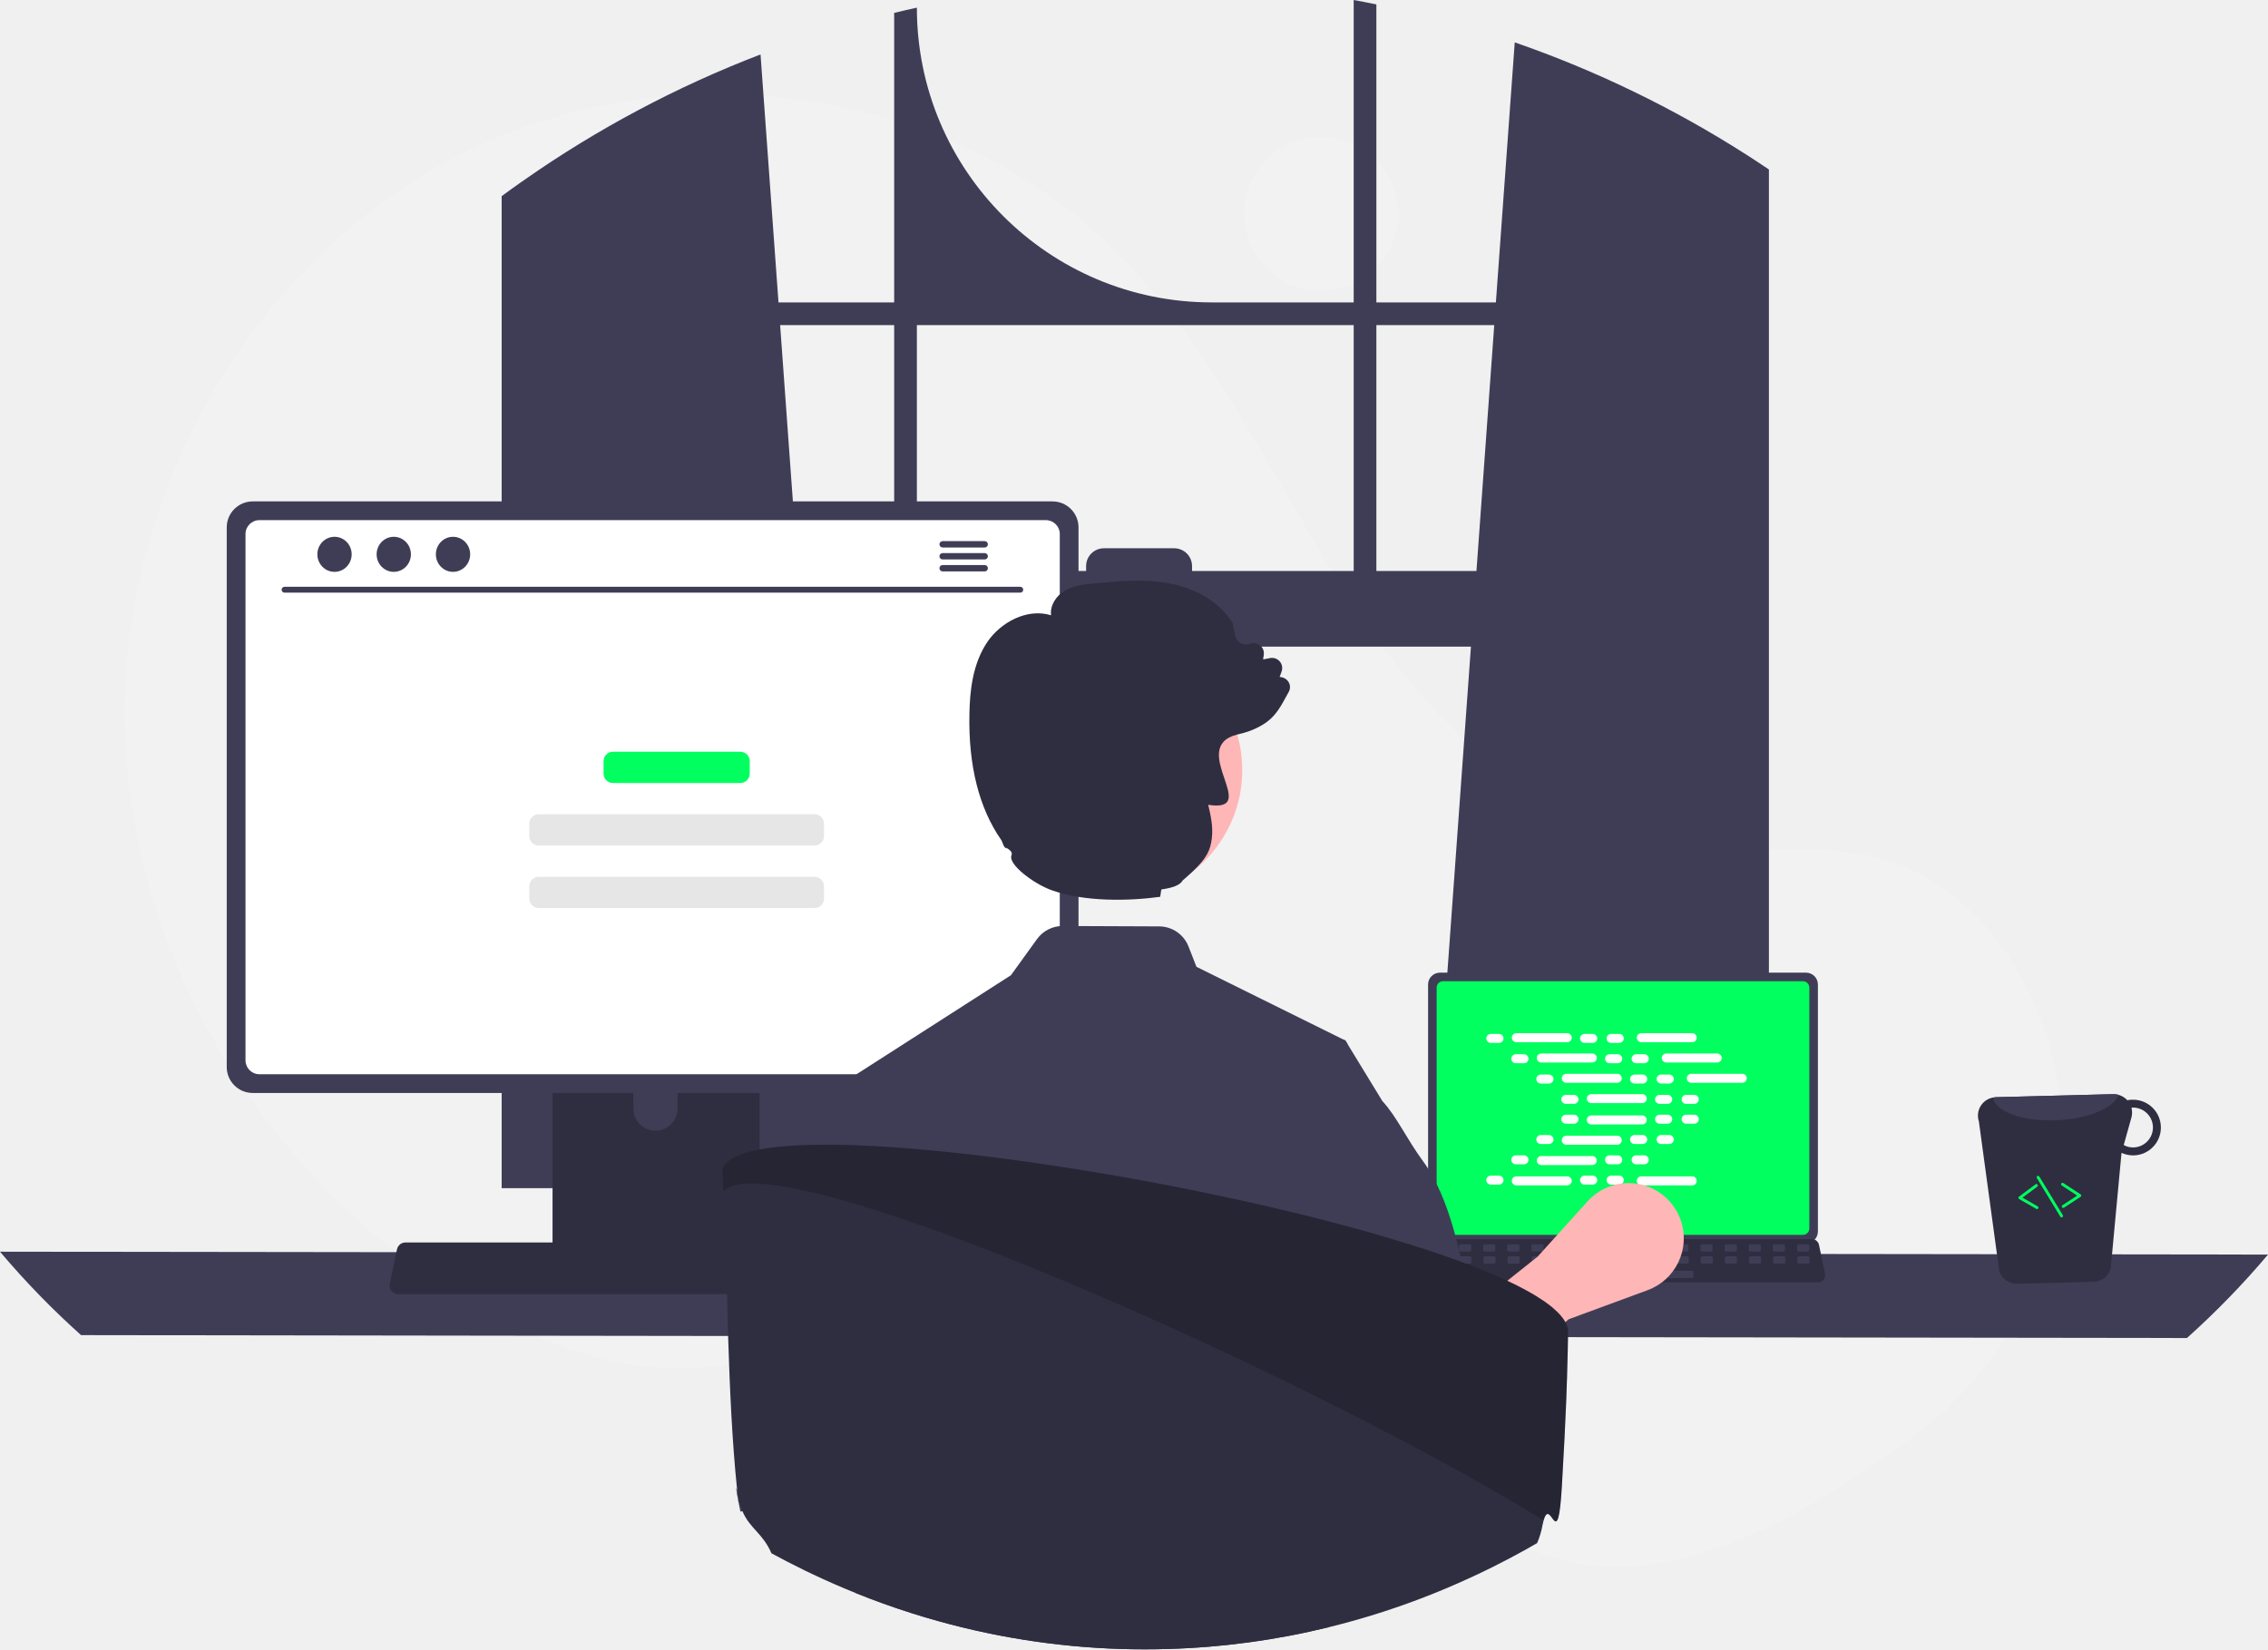
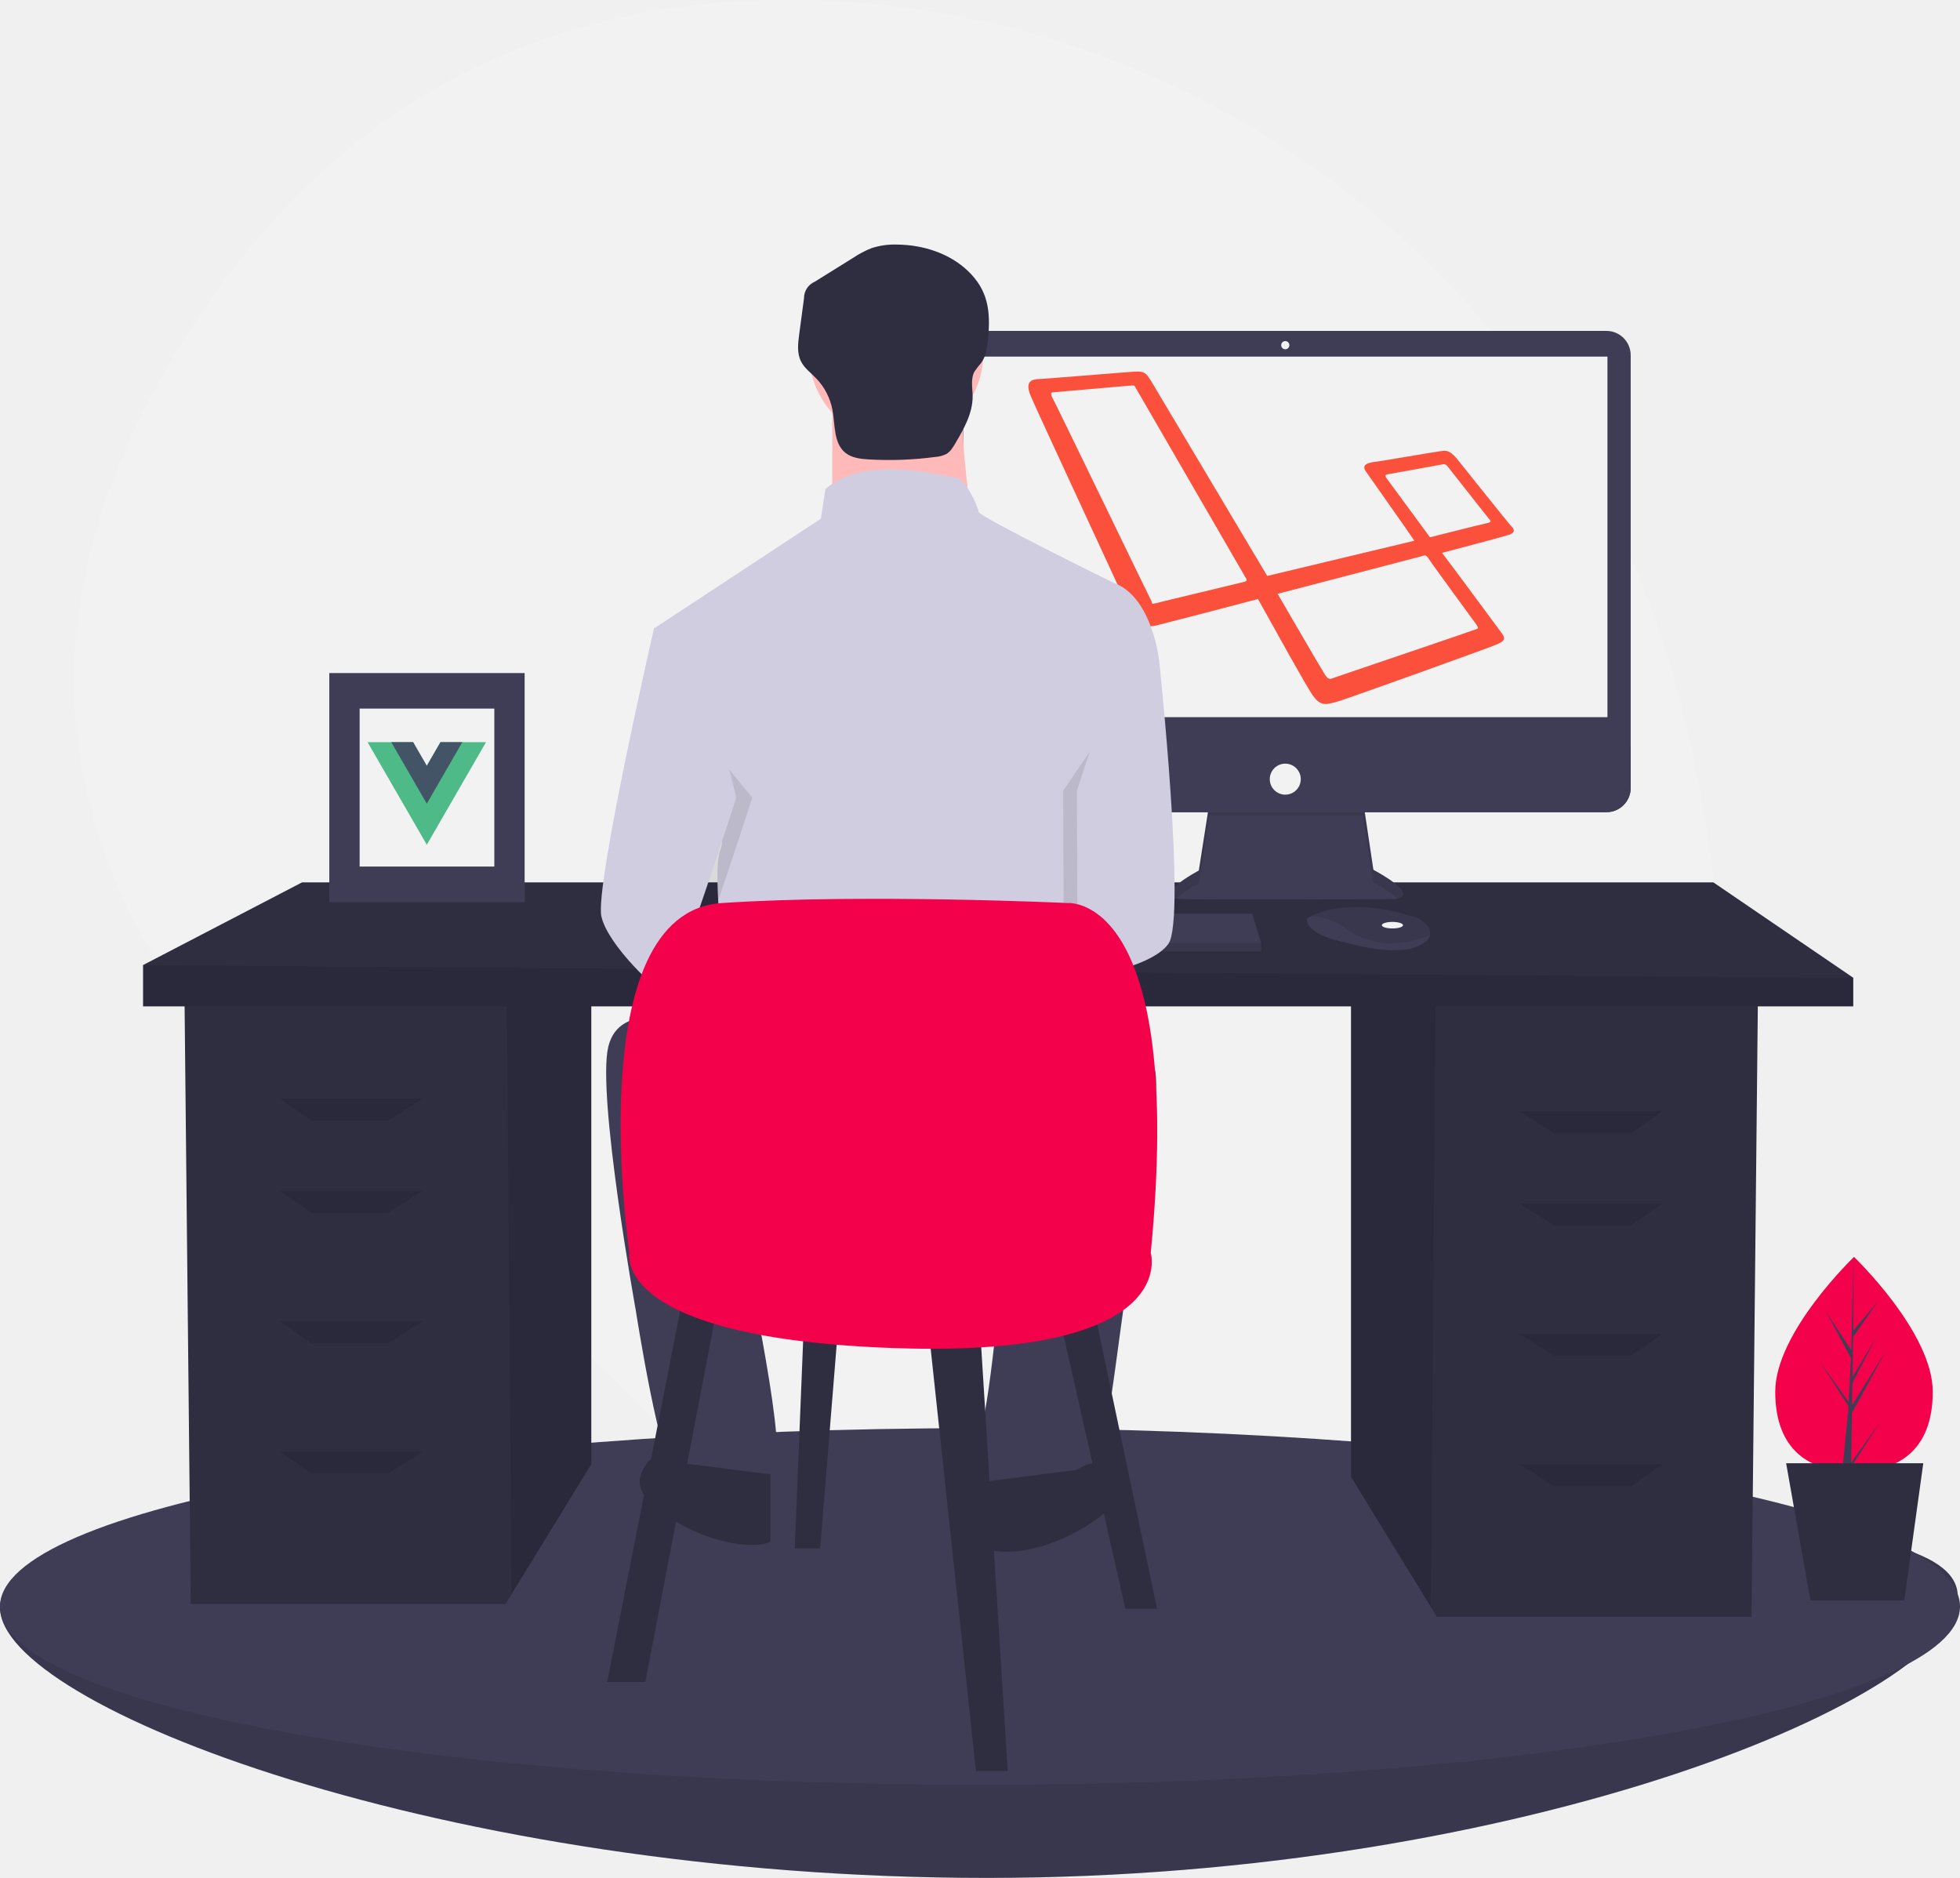
- <svg xmlns="http://www.w3.org/2000/svg" data-name="Layer 1" width="786.82" height="572.258" viewBox="0 0 786.82 572.258">
-   <circle cx="458.321" cy="74.182" r="26.701" fill="#f2f2f2" />
-   <path d="M872.038,661.023c39.688-30.229,58.644-81.025,46.776-129.482q-.442-1.806-.934-3.604c-7.867-28.763-27.332-56.101-55.7-65.291-23.82-7.717-49.82-1.783-74.669-4.851-48.781-6.024-86.601-45.494-113.211-86.819-26.611-41.325-47.062-87.583-82.422-121.724-58.285-56.275-153.362-68.391-225.627-31.76C293.987,254.121,247.955,335.391,249.918,416.386c1.963,80.995,50.046,158.432,119.875,199.517,25.652,15.093,55.321,25.785,84.848,22.044,25.62-3.246,48.899-17.013,74.399-21.1,40.091-6.426,79.927,11.701,114.603,32.824,34.676,21.123,68.17,46.16,107.574,55.952C789.478,715.131,836.881,687.801,872.038,661.023Z" transform="translate(-206.59 -163.8711)" fill="#f2f2f2" />
-   <path d="M815.016,219.191c-.87-.58-1.75-1.13-2.62-1.69a380.24,380.24,0,0,0-80.31-38.93l-6.54,90.22h-41.46v-103.39c-2.61-.54-5.24-1.05-7.87-1.53v104.92H626.946A102.27,102.27,0,0,1,524.676,166.521v-0c-2.64.57-5.26,1.18-7.88,1.83v100.44h-40.13l-6.23-86.03a380.858,380.858,0,0,0-81.94,43.53c-.44.3-.88.61-1.31.91-2.21,1.55-4.39,3.13-6.56,4.73v344.19h118.27l-2.09-28.95-11.5-158.95h231.59l-11.5,158.95-2.09,28.95h116.96v-353.45Q817.656,220.901,815.016,219.191Zm-298.22,142.78h-33.39l-6.17-85.3h39.56Zm159.42,0h-56.08v-1.69a6.18,6.18,0,0,0-6.19-6.18h-24.38a6.178,6.178,0,0,0-6.18,6.18v1.69h-58.71v-85.3h151.54Zm7.87,0v-85.3h40.89l-6.17,85.3Z" transform="translate(-206.59 -163.8711)" fill="#3f3d56" />
-   <path d="M206.59,598.162a289.003,289.003,0,0,0,28.12,28.95l730.58,1a289.003,289.003,0,0,0,28.12-28.95Z" transform="translate(-206.59 -163.8711)" fill="#3f3d56" />
-   <path d="M702.02,505.462v85.704a4.122,4.122,0,0,0,4.119,4.119H833.143a4.122,4.122,0,0,0,4.119-4.119v-85.704a4.124,4.124,0,0,0-4.119-4.115H706.139A4.124,4.124,0,0,0,702.02,505.462Z" transform="translate(-206.59 -163.8711)" fill="#3f3d56" />
-   <path d="M704.999,506.529V590.109a2.205,2.205,0,0,0,2.201,2.201H832.086a2.205,2.205,0,0,0,2.201-2.201V506.529a2.206,2.206,0,0,0-2.201-2.206H707.201A2.206,2.206,0,0,0,704.999,506.529Z" transform="translate(-206.59 -163.8711)" fill="#00ff5f" />
-   <path d="M699.364,607.881a2.47,2.47,0,0,0,1.943.93H837.299a2.502,2.502,0,0,0,2.446-3.016l-2.111-10.027a2.507,2.507,0,0,0-1.558-1.818,2.425,2.425,0,0,0-.888-.168H703.41a2.424,2.424,0,0,0-.888.168,2.507,2.507,0,0,0-1.558,1.818l-2.111,10.027A2.501,2.501,0,0,0,699.364,607.881Z" transform="translate(-206.59 -163.8711)" fill="#2f2e41" />
-   <rect x="830.034" y="595.588" width="4.188" height="2.513" rx="0.488" transform="translate(1457.666 1029.819) rotate(-180)" fill="#3f3d56" />
-   <rect x="821.657" y="595.588" width="4.188" height="2.513" rx="0.488" transform="translate(1440.912 1029.819) rotate(-180)" fill="#3f3d56" />
-   <rect x="813.28" y="595.588" width="4.188" height="2.513" rx="0.488" transform="translate(1424.158 1029.819) rotate(-180)" fill="#3f3d56" />
-   <rect x="804.903" y="595.588" width="4.188" height="2.513" rx="0.488" transform="translate(1407.404 1029.819) rotate(-180)" fill="#3f3d56" />
-   <rect x="796.526" y="595.588" width="4.188" height="2.513" rx="0.488" transform="translate(1390.65 1029.819) rotate(-180)" fill="#3f3d56" />
-   <rect x="788.149" y="595.588" width="4.188" height="2.513" rx="0.488" transform="translate(1373.896 1029.819) rotate(-180)" fill="#3f3d56" />
-   <rect x="779.772" y="595.588" width="4.188" height="2.513" rx="0.488" transform="translate(1357.142 1029.819) rotate(-180)" fill="#3f3d56" />
-   <rect x="771.395" y="595.588" width="4.188" height="2.513" rx="0.488" transform="translate(1340.388 1029.819) rotate(-180)" fill="#3f3d56" />
-   <rect x="763.018" y="595.588" width="4.188" height="2.513" rx="0.488" transform="translate(1323.634 1029.819) rotate(-180)" fill="#3f3d56" />
-   <rect x="754.641" y="595.588" width="4.188" height="2.513" rx="0.488" transform="translate(1306.88 1029.819) rotate(-180)" fill="#3f3d56" />
-   <rect x="746.264" y="595.588" width="4.188" height="2.513" rx="0.488" transform="translate(1290.126 1029.819) rotate(-180)" fill="#3f3d56" />
-   <rect x="737.887" y="595.588" width="4.188" height="2.513" rx="0.488" transform="translate(1273.372 1029.819) rotate(-180)" fill="#3f3d56" />
-   <rect x="729.51" y="595.588" width="4.188" height="2.513" rx="0.488" transform="translate(1256.618 1029.819) rotate(-180)" fill="#3f3d56" />
-   <rect x="721.133" y="595.588" width="4.188" height="2.513" rx="0.488" transform="translate(1239.865 1029.819) rotate(-180)" fill="#3f3d56" />
-   <rect x="712.756" y="595.588" width="4.188" height="2.513" rx="0.488" transform="translate(1223.111 1029.819) rotate(-180)" fill="#3f3d56" />
-   <rect x="704.379" y="595.588" width="4.188" height="2.513" rx="0.488" transform="translate(1206.357 1029.819) rotate(-180)" fill="#3f3d56" />
-   <rect x="830.133" y="599.777" width="4.188" height="2.513" rx="0.488" transform="translate(1457.864 1038.196) rotate(-180)" fill="#3f3d56" />
-   <rect x="821.756" y="599.777" width="4.188" height="2.513" rx="0.488" transform="translate(1441.11 1038.196) rotate(-180)" fill="#3f3d56" />
-   <rect x="813.379" y="599.777" width="4.188" height="2.513" rx="0.488" transform="translate(1424.356 1038.196) rotate(-180)" fill="#3f3d56" />
-   <rect x="805.002" y="599.777" width="4.188" height="2.513" rx="0.488" transform="translate(1407.602 1038.196) rotate(-180)" fill="#3f3d56" />
-   <rect x="796.625" y="599.777" width="4.188" height="2.513" rx="0.488" transform="translate(1390.848 1038.196) rotate(-180)" fill="#3f3d56" />
-   <rect x="788.248" y="599.777" width="4.188" height="2.513" rx="0.488" transform="translate(1374.094 1038.196) rotate(-180)" fill="#3f3d56" />
-   <rect x="779.871" y="599.777" width="4.188" height="2.513" rx="0.488" transform="translate(1357.34 1038.196) rotate(-180)" fill="#3f3d56" />
-   <rect x="771.494" y="599.777" width="4.188" height="2.513" rx="0.488" transform="translate(1340.586 1038.196) rotate(-180)" fill="#3f3d56" />
-   <rect x="763.117" y="599.777" width="4.188" height="2.513" rx="0.488" transform="translate(1323.832 1038.196) rotate(-180)" fill="#3f3d56" />
-   <rect x="754.74" y="599.777" width="4.188" height="2.513" rx="0.488" transform="translate(1307.078 1038.196) rotate(-180)" fill="#3f3d56" />
-   <rect x="746.363" y="599.777" width="4.188" height="2.513" rx="0.488" transform="translate(1290.324 1038.196) rotate(-180)" fill="#3f3d56" />
-   <rect x="737.986" y="599.777" width="4.188" height="2.513" rx="0.488" transform="translate(1273.57 1038.196) rotate(-180)" fill="#3f3d56" />
-   <rect x="729.609" y="599.777" width="4.188" height="2.513" rx="0.488" transform="translate(1256.816 1038.196) rotate(-180)" fill="#3f3d56" />
-   <rect x="721.232" y="599.777" width="4.188" height="2.513" rx="0.488" transform="translate(1240.062 1038.196) rotate(-180)" fill="#3f3d56" />
-   <rect x="712.855" y="599.777" width="4.188" height="2.513" rx="0.488" transform="translate(1223.309 1038.196) rotate(-180)" fill="#3f3d56" />
-   <rect x="704.478" y="599.777" width="4.188" height="2.513" rx="0.488" transform="translate(1206.555 1038.196) rotate(-180)" fill="#3f3d56" />
-   <rect x="760.604" y="604.803" width="33.508" height="2.513" rx="0.488" transform="translate(1348.126 1048.248) rotate(-180)" fill="#3f3d56" />
-   <rect x="515.631" y="358.737" width="5.966" height="3.122" rx="1.561" fill="#fff" />
-   <rect x="548.154" y="358.737" width="5.966" height="3.122" rx="1.561" fill="#fff" />
-   <rect x="557.369" y="358.737" width="5.966" height="3.122" rx="1.561" fill="#fff" />
-   <rect x="524.477" y="358.477" width="20.796" height="3.122" rx="1.561" fill="#fff" />
-   <rect x="567.841" y="358.477" width="20.796" height="3.122" rx="1.561" fill="#fff" />
-   <rect x="524.304" y="365.784" width="5.966" height="3.122" rx="1.561" fill="#fff" />
-   <rect x="556.827" y="365.784" width="5.966" height="3.122" rx="1.561" fill="#fff" />
-   <rect x="566.042" y="365.784" width="5.966" height="3.122" rx="1.561" fill="#fff" />
-   <rect x="533.15" y="365.523" width="20.796" height="3.122" rx="1.561" fill="#fff" />
-   <rect x="576.514" y="365.523" width="20.796" height="3.122" rx="1.561" fill="#fff" />
-   <rect x="532.977" y="372.83" width="5.966" height="3.122" rx="1.561" fill="#fff" />
-   <rect x="565.5" y="372.83" width="5.966" height="3.122" rx="1.561" fill="#fff" />
-   <rect x="574.715" y="372.83" width="5.966" height="3.122" rx="1.561" fill="#fff" />
-   <rect x="541.823" y="372.57" width="20.796" height="3.122" rx="1.561" fill="#fff" />
-   <rect x="585.187" y="372.57" width="20.796" height="3.122" rx="1.561" fill="#fff" />
-   <rect x="541.649" y="379.877" width="5.966" height="3.122" rx="1.561" fill="#fff" />
-   <rect x="574.172" y="379.877" width="5.966" height="3.122" rx="1.561" fill="#fff" />
-   <rect x="583.387" y="379.877" width="5.966" height="3.122" rx="1.561" fill="#fff" />
-   <rect x="550.496" y="379.617" width="20.796" height="3.122" rx="1.561" fill="#fff" />
-   <rect x="548.154" y="407.898" width="5.966" height="3.122" rx="1.561" fill="#fff" />
-   <rect x="557.369" y="407.898" width="5.966" height="3.122" rx="1.561" fill="#fff" />
-   <rect x="567.841" y="408.158" width="20.796" height="3.122" rx="1.561" fill="#fff" />
-   <rect x="515.631" y="407.898" width="5.966" height="3.122" rx="1.561" fill="#fff" />
-   <rect x="524.477" y="408.158" width="20.796" height="3.122" rx="1.561" fill="#fff" />
-   <rect x="524.304" y="400.851" width="5.966" height="3.122" rx="1.561" fill="#fff" />
-   <rect x="556.827" y="400.851" width="5.966" height="3.122" rx="1.561" fill="#fff" />
-   <rect x="566.042" y="400.851" width="5.966" height="3.122" rx="1.561" fill="#fff" />
-   <rect x="533.15" y="401.111" width="20.796" height="3.122" rx="1.561" fill="#fff" />
-   <rect x="532.977" y="393.804" width="5.966" height="3.122" rx="1.561" fill="#fff" />
-   <rect x="565.5" y="393.804" width="5.966" height="3.122" rx="1.561" fill="#fff" />
-   <rect x="574.715" y="393.804" width="5.966" height="3.122" rx="1.561" fill="#fff" />
-   <rect x="541.823" y="394.064" width="20.796" height="3.122" rx="1.561" fill="#fff" />
-   <rect x="541.649" y="386.758" width="5.966" height="3.122" rx="1.561" fill="#fff" />
-   <rect x="574.172" y="386.758" width="5.966" height="3.122" rx="1.561" fill="#fff" />
-   <rect x="583.387" y="386.758" width="5.966" height="3.122" rx="1.561" fill="#fff" />
-   <rect x="550.496" y="387.018" width="20.796" height="3.122" rx="1.561" fill="#fff" />
-   <path d="M711.507,654.353l-13.35-21.102,41.902-33.403,17.295-19.161a19.161,19.161,0,0,1,32.418,6.828h0a19.161,19.161,0,0,1-11.57,23.991l-27.349,10.075Z" transform="translate(-206.59 -163.8711)" fill="#ffb6b6" />
-   <path d="M398.28,501.352v102.56h71.85v-102.56a3.448,3.448,0,0,0-2.43-3.3,3.175,3.175,0,0,0-1.03-.16H401.75A3.463,3.463,0,0,0,398.28,501.352Zm28.04,35.24a7.67,7.67,0,0,1,15.34,0v11.9a7.67,7.67,0,0,1-15.34,0Z" transform="translate(-206.59 -163.8711)" fill="#2f2e41" />
-   <path d="M398.06,600.632v9.89a1.946,1.946,0,0,0,1.93,1.94h68.43a1.94,1.94,0,0,0,1.93-1.94v-9.89Z" transform="translate(-206.59 -163.8711)" fill="#3f3d56" />
-   <path d="M285.25,346.832V534.092a9.007,9.007,0,0,0,9,9h277.5a9.007,9.007,0,0,0,9-9V346.832a9.011,9.011,0,0,0-9-8.99H294.25A9.012,9.012,0,0,0,285.25,346.832Z" transform="translate(-206.59 -163.8711)" fill="#3f3d56" />
-   <path d="M291.76,349.162v182.62a4.818,4.818,0,0,0,4.81,4.81H569.44a4.818,4.818,0,0,0,4.81-4.81v-182.62a4.82,4.82,0,0,0-4.81-4.82H296.57A4.821,4.821,0,0,0,291.76,349.162Z" transform="translate(-206.59 -163.8711)" fill="#fff" />
-   <path d="M342.4,611.792a2.948,2.948,0,0,0,2.32,1.11h162.34a2.987,2.987,0,0,0,2.92-3.6l-2.52-11.97a2.993,2.993,0,0,0-1.86-2.17,2.895,2.895,0,0,0-1.06-.2H347.23a2.894,2.894,0,0,0-1.06.2,2.992,2.992,0,0,0-1.86,2.17l-2.52,11.97A2.985,2.985,0,0,0,342.4,611.792Z" transform="translate(-206.59 -163.8711)" fill="#2f2e41" />
-   <path d="M560.585,369.499H305.261a1.016,1.016,0,0,1,0-2.031H560.585a1.016,1.016,0,0,1,0,2.031Z" transform="translate(-206.59 -163.8711)" fill="#3f3d56" />
-   <ellipse cx="116.051" cy="192.33" rx="5.95" ry="6.083" fill="#3f3d56" />
-   <ellipse cx="136.607" cy="192.33" rx="5.95" ry="6.083" fill="#3f3d56" />
-   <ellipse cx="157.163" cy="192.33" rx="5.95" ry="6.083" fill="#3f3d56" />
-   <path d="M548.206,351.622h-14.6a1.105,1.105,0,0,0,0,2.21h14.6a1.105,1.105,0,0,0,0-2.21Z" transform="translate(-206.59 -163.8711)" fill="#3f3d56" />
-   <path d="M548.206,355.772h-14.6a1.105,1.105,0,0,0,0,2.21h14.6a1.105,1.105,0,0,0,0-2.21Z" transform="translate(-206.59 -163.8711)" fill="#3f3d56" />
-   <path d="M548.206,359.922h-14.6a1.105,1.105,0,0,0,0,2.21h14.6a1.105,1.105,0,0,0,0-2.21Z" transform="translate(-206.59 -163.8711)" fill="#3f3d56" />
-   <path d="M900.186,604.972a6.416,6.416,0,0,0,6.183,4.331l26.492-.682a6.329,6.329,0,0,0,5.981-4.657l3.749-40.087a9.794,9.794,0,0,0,4.238.871,9.661,9.661,0,1,0-.485-19.317,8.184,8.184,0,0,0-1.736.181,6.548,6.548,0,0,0-4.874-2.103l-40.751,1.052a5.853,5.853,0,0,0-1.005.125,6.365,6.365,0,0,0-4.873,8.265Zm43.173-43.817,2.668-9.553a6.506,6.506,0,0,0,.02-3.375c.129-0.0.244-.062.373-.062a6.91,6.91,0,0,1,.324,13.817A6.505,6.505,0,0,1,943.359,561.156Z" transform="translate(-206.59 -163.8711)" fill="#2f2e41" />
-   <path d="M897.978,544.686c.868,4.964,10.629,8.454,22.366,7.847,10.793-.497,19.617-4.287,21.234-8.778a6.025,6.025,0,0,0-1.844-.246l-40.751,1.052A5.853,5.853,0,0,0,897.978,544.686Z" transform="translate(-206.59 -163.8711)" fill="#3f3d56" />
-   <path d="M922.494,582.944a.497.497,0,0,0,.151-.066l5.753-3.766a.499.499,0,0,0,0-.836l-5.98-3.917a.5.5,0,1,0-.548.836l5.341,3.498-5.114,3.348a.5.5,0,0,0,.396.903Z" transform="translate(-206.59 -163.8711)" fill="#00ff5f" />
-   <path d="M913.408,583.363a.5.5,0,0,0,.126-.918l-5.303-3.04,5.126-3.807a.5.5,0,1,0-.596-.802l-5.739,4.263a.5.5,0,0,0,.049.835l5.965,3.42A.5.5,0,0,0,913.408,583.363Z" transform="translate(-206.59 -163.8711)" fill="#00ff5f" />
-   <path d="M921.922,586.244a.482.482,0,0,0,.137-.058.5.5,0,0,0,.168-.687l-8.155-13.408a.5.5,0,0,0-.854.521l8.155,13.408A.5.5,0,0,0,921.922,586.244Z" transform="translate(-206.59 -163.8711)" fill="#00ff5f" />
-   <rect x="209.385" y="260.827" width="50.719" height="10.846" rx="3.264" fill="#00ff5f" />
-   <rect x="183.626" y="282.519" width="102.236" height="10.846" rx="3.264" fill="#e6e6e6" />
-   <rect x="183.626" y="304.21" width="102.236" height="10.846" rx="3.264" fill="#e6e6e6" />
-   <path d="M497.301,540.717l.217.684.011.023,6.525,19.838,7.506,22.861,14.123,42.961.137,6.673v.023l1.049,53.684-2.909,7.278,3.274,11.932s-1.506-18.037-9.582-7.679c-4.574,5.886-9.925,11.91-14.317,17.556q9.6,3.884,19.507,7.027c1.426.456,2.863.89,4.301,1.323q.462.137.924.274a266.863,266.863,0,0,0,67.351,10.826c1.186.034,2.35.057,3.479.08.399.011.787.023,1.175.023,1.278.011,2.544.023,3.822.023q3.867,0,7.7-.114a266.853,266.853,0,0,0,56.091-7.586c-.125-7.586-.468-16.45-.958-25.918-.228-4.643-5.35-9.674-5.658-14.533-.217-3.65,4.381-7.084,4.141-10.792-1.551-22.827-3.491-14.064-4.928-30.229q-.222-2.379-.411-4.552c-.924-10.381-1.563-16.872-1.563-16.872l6.137-38.683,9.639-60.734-.742-1.221-.833-.411-50.844-25.165-2.761-7.073a10.979,10.979,0,0,0-10.141-6.947l-33.493-.137a10.931,10.931,0,0,0-8.909,4.529l-9.069,12.56Z" transform="translate(-206.59 -163.8711)" fill="#3f3d56" />
-   <path d="M533.407,617.525,525.82,633.758l-5.179,11.088-8.909,46.646-4.46,4.734L503.45,679.467l-39.998,8.881c-1.312-7.29-.351.247-1.161-7.75.228-.228.468-.456.707-.685.639-.593,1.175-1.152,1.164-1.688-.456-27.584.913-74.526,12.343-102.966a60.053,60.053,0,0,1,7.027-13.107c.228-.308.445-.616.662-.924,5.27-7.381,8.601-14.647,13.324-19.815v-.011a.53.53,0,0,0,.08-.08.157.157,0,0,0,.046-.034l32.443-17.203,1.392,39.105.992,28.109Z" transform="translate(-206.59 -163.8711)" fill="#3f3d56" />
-   <path d="M650.391,622.135l9.476,20.275,3.307,7.061,8.907,46.642,4.446,4.723,3.83-16.755,1.8-.369,32.459-6.722,9.461,30.046a17.984,17.984,0,0,0-3.261-22.506c-.646-.585-1.184-1.154-1.169-1.692.538-32.443-1.446-91.684-19.367-116.066-5.692-7.738-9.107-15.445-14.076-20.829-.015-.015-.015-.031-.031-.031L674.081,526.114l-.738-1.215-.831-.415Z" transform="translate(-206.59 -163.8711)" fill="#3f3d56" />
-   <circle id="a657ec4b-47ce-4d2a-9c58-81a811696ca9" data-name="Ellipse 5" cx="386.397" cy="267.201" r="44.558" fill="#ffb6b6" />
-   <path d="M653.212,399.948a3.759,3.759,0,0,0-2.69-1.19l.67-1.86a3.528,3.528,0,0,0-3.96-4.7l-2.44.47.23-1.63a3.534,3.534,0,0,0-4.73-3.82,3.766,3.766,0,0,1-3.24-.23,3.846,3.846,0,0,1-1.92-2.61l-.85-4.1-.09-.22c-4.14-6.9-12.1-11.92-21.84-13.76-8.67-1.65-17.56-.81-26.13-.02-3.4.32-7.24.68-10.44,2.64-2.72,1.68-5.02,5.04-4.55,8.43-8.45-2.59-17.51,2.58-22,9.1-5.32,7.76-6.19,17.48-6.33,25.08-.38,17.98,3.33,32.69,11,43.73.56.8.7,2.47,1.81,3.03l-.23-.37c1.24.62,2.5,1.62,2.03,2.69-1.35,3.08,7.62,9.89,13.94,12.14,11.53,4.11,26.86,3.76,37.64,2.28l.38-2.55c3.89-.53,6.63-1.54,7.4-3.12,1.36-1.16,2.52-2.2,3.53-3.16l.01-.01c.02-.02.06-.05.08-.07,4.87-4.67,6-7.33,6.51-11.38.49-3.97-.38-8-1.27-11.63,18.74,2.9-7.38-19.96,10.08-24.38a5.434,5.434,0,0,1,.61-.15c.51-.12,1.02-.24,1.51-.38a26.448,26.448,0,0,0,6.72-2.87c4.88-2.97,6.49-6.91,9.01-11.35A3.427,3.427,0,0,0,653.212,399.948Z" transform="translate(-206.59 -163.8711)" fill="#2f2e41" />
-   <path d="M750.582,625.308c-.01,1.75-.03,4.2-.11,7.23q-.015.63-.03,1.29c-.13,5.57-.26,10.24-.47,15.43-.01.36-.02.71-.04,1.07-.28,7.24-.72,15.67-1.48,29.02-1.41,24.66-3.87,3.39-6.34,12.04-.12.43-.25.94-.37,1.54a27.916,27.916,0,0,1-1.88,6.33c-1.31.78-2.66,1.53-3.99,2.28-3.79,2.11-7.64,4.14-11.52,6.07-2.18,1.08-4.37,2.14-6.57,3.16-.35.16-.69.32-1.03.47a270.887,270.887,0,0,1-34.75,13.26c-2.32.7-4.63,1.38-6.97,2.01-2.44.68-4.88,1.32-7.35,1.92a266.893,266.893,0,0,1-56.09,7.59c-2.55.08-5.12.11-7.7.11-1.28,0-2.54-.01-3.82-.02-.39,0-.78-.01-1.17-.02-1.13-.03-2.3-.05-3.48-.08a266.663,266.663,0,0,1-67.35-10.83l-.93-.27c-1.44-.44-2.87-.87-4.3-1.33q-9.9-3.135-19.51-7.02-7.335-2.955-14.5-6.34a.339.339,0,0,1-.12-.06c-1-.46-2.01-.94-3.01-1.43-.13-.07-.27-.14-.41-.21q-5.595-2.73-11.07-5.72c-3.07-7.05-7.39-8.4-10.07-14.6a25.874,25.874,0,0,1-1.68-5.74c0-.02-.01-.04-.01-.07.28,3.72-1.19-6.6-.01-.04-.01-.12-.02-.25-.03-.4-.03-.36-.07-.8-.13-1.35-3.43-33.49-3.21-71.79-4.7-103.35q-.15-3.06-.31-5.86c-.03-.62-.07-1.23-.11-1.83.07-.18.15-.37.24-.55a1.002,1.002,0,0,1,.07-.15,1.623,1.623,0,0,1,.1-.18c.02-.03.05-.07.07-.1a.917.917,0,0,1,.05-.1c.09-.14.19-.29.3-.43.05-.06.09-.11.14-.16a.808.808,0,0,1,.12-.14.637.637,0,0,1,.11-.13c.04-.04.08-.09.13-.14a.302.302,0,0,1,.08-.08,2.033,2.033,0,0,1,.26-.25,9.624,9.624,0,0,1,1.14-.9c.14-.09.29-.18.43-.28a19.135,19.135,0,0,1,3.17-1.52c.38-.14.76-.27,1.17-.41.15-.04.29-.09.44-.14.22-.07.44-.14.67-.19,1.14-.34,2.37-.63,3.7-.9.16-.03.33-.06.5-.1.24-.05.49-.09.74-.13.34-.06.69-.12,1.04-.18,2.97-.47,6.34-.82,10.06-1.05q.525-.03,1.05-.06c.41-.02.82-.04,1.24-.06.35-.02.71-.03,1.07-.04.35-.02.71-.03,1.08-.04,1.01-.03,2.05-.06,3.11-.08,3.02-.06,6.2-.04,9.54.03,1.55.04,3.13.08,4.75.15.11,0,.21.01.31.01,1.41.05,2.83.11,4.29.19,1.02.05,2.05.1,3.08.16.97.06,1.95.12,2.94.19.77.04,1.54.1,2.32.15.66.05,1.32.1,1.98.14l.9.06c.49.04.98.07,1.48.12,1.1.09,2.2.18,3.32.27,1.11.1,2.24.2,3.37.3s2.27.21,3.41.32c.12.01.23.02.34.03,1.04.11,2.08.21,3.13.32.24.02.49.04.73.07,1.001.101,2.022.218,3.032.326.31.033.618.066.929.1.791.086,1.572.161,2.368.254,1.05.12,2.12.23,3.16.37.81.09,1.62.18,2.43.28,1.27.15,2.56.31,3.85.48.49.06.98.12,1.47.19,3.68.46,7.4.97,11.18,1.5,5.73.81,11.55,1.69,17.41,2.64q8.805,1.425,17.71,3.01c1.5.27,3,.54,4.51.82q1.02.195,2.04.39c1.16.21,2.32.43,3.48.65,1.16.22,2.32.44,3.48.67,1.38.27,2.77.54,4.15.81,9.09,1.8,18.13,3.72,26.95,5.73,1.45.33,2.9.67,4.34,1q4.32,1.005,8.56,2.04c.78.18,1.55.37,2.32.56,1.92.48,3.84.96,5.73,1.45l.33.09c1.39.34,2.75.69,4.11,1.05q4.815,1.26,9.47,2.55,3.09.855,6.11,1.73c3.01.87,5.96,1.75,8.83,2.64.71.22,1.42.44,2.12.65,2.1.65,4.17,1.31,6.18,1.97,1.6.52,3.16,1.05,4.7,1.58q2.31.795,4.53,1.59c.95.34,1.89.7,2.83,1.04,1.35.5,2.68,1,3.98,1.5.4.15.79.31,1.18.46.25.11.49.2.73.3.47.19.95.37,1.41.56.47.18.93.37,1.39.57.45.18.91.37,1.35.56.45.18.89.37,1.33.57.37.15.73.31,1.08.47.71.31,1.42.62,2.11.94.34.16.68.31,1.02.47l.78.36c.11.06.22.11.33.16.25.12.51.25.76.37.58.27,1.15.56,1.71.83.75.38,1.48.76,2.18,1.13.71.38,1.4.76,2.06,1.13.11.06.21.12.32.18.15.08.3.17.45.25.51.29,1,.59,1.49.88.96.59,1.87,1.17,2.72,1.75.19.13.37.26.56.38.63.45,1.23.89,1.79,1.34,0,.01,0,.01.01.01.19.14.37.29.55.43.15.14.31.26.46.4.52.45,1,.88,1.44,1.32a5.667,5.667,0,0,1,.42.43,1.208,1.208,0,0,1,.16.16c.2.2.38.4.55.6a.553.553,0,0,1,.07.09c.24.28.46.56.67.84.1.14.21.28.3.42.12.17.24.35.34.52.09.14.17.29.25.43a7.257,7.257,0,0,1,.54,1.13,5.241,5.241,0,0,1,.27.82A5.844,5.844,0,0,1,750.582,625.308Z" transform="translate(-206.59 -163.8711)" fill="#2f2e41" />
-   <path d="M750.582,625.308c-.01,1.75-.03,4.2-.11,7.23-.01.42-.03.85-.04,1.29-.1,4.25-.25,9.5-.46,15.43-.01.36-.02.71-.04,1.07-.28,7.24-.72,15.67-1.48,29.02-1.41,24.66-3.87,3.39-6.34,12.04-6.86-4.22-14.38-8.64-22.42-13.18q-2.175-1.23-4.39-2.47c-16.08-8.97-34.04-18.37-52.79-27.68-.74-.37-1.49-.74-2.23-1.1-42.95-21.23-89.83-41.88-127.81-55.66-7.33-2.66-14.33-5.06-20.91-7.17-13.86-4.43-25.84-7.53-35.06-8.87-9.6-1.4-16.23-.9-18.91,1.99q-.15-3.06-.31-5.86-.06-.93-.12-1.83c.062-.165.142-.322.22-.48.011-.023.019-.047.03-.07a1.002,1.002,0,0,1,.07-.15,1.623,1.623,0,0,1,.1-.18,1.06,1.06,0,0,1,.12-.2c.09-.14.19-.29.3-.43a3.483,3.483,0,0,1,.26-.3.637.637,0,0,1,.11-.13c.04-.04.08-.09.13-.14a.302.302,0,0,1,.08-.08,2.033,2.033,0,0,1,.26-.25,9.624,9.624,0,0,1,1.14-.9c.14-.09.29-.18.43-.28a19.135,19.135,0,0,1,3.17-1.52c.38-.14.76-.27,1.17-.41.15-.04.29-.09.44-.14.22-.07.44-.14.67-.19,1.14-.34,2.37-.63,3.7-.9.4-.08.82-.16,1.24-.23.34-.06.69-.12,1.04-.18,2.97-.47,6.34-.82,10.06-1.05q.525-.03,1.05-.06c.41-.02.82-.04,1.24-.06.35-.02.71-.03,1.07-.04.35-.02.71-.03,1.08-.04,1.01-.03,2.05-.06,3.11-.08,3.02-.05,6.2-.03,9.54.04,1.55.03,3.13.08,4.75.15.1,0,.21.01.31.01,1.41.04,2.84.11,4.29.18,1.02.05,2.05.1,3.08.16.97.06,1.95.12,2.94.19.77.04,1.54.1,2.32.15.66.05,1.32.1,1.98.14.79.06,1.58.12,2.38.18,1.1.09,2.2.18,3.32.27,1.11.1,2.24.2,3.37.3s2.27.21,3.41.32c.12.01.23.02.34.03,1.04.11,2.08.21,3.13.32q8.73.885,17.97,2.07,5.52.705,11.18,1.51c5.73.81,11.55,1.69,17.41,2.63q8.805,1.425,17.71,3.01c1.5.27,3,.54,4.51.82q2.76.51,5.52,1.04c1.16.22,2.32.44,3.48.67,1.38.27,2.77.54,4.15.81,9.09,1.8,18.13,3.72,26.95,5.73,1.45.33,2.9.67,4.34,1q4.32,1.005,8.56,2.04c.78.19,1.55.38,2.32.57q2.895.72,5.73,1.44v.01c.11.02.22.05.33.08,1.38.35,2.75.7,4.11,1.06q4.815,1.26,9.47,2.54c2.06.58,4.1,1.15,6.11,1.73,3.01.88,5.96,1.76,8.83,2.64.71.22,1.42.44,2.12.65q3.15.99,6.18,1.97c1.6.52,3.16,1.05,4.7,1.58q2.31.795,4.53,1.59c.96.34,1.9.69,2.83,1.03,1.36.5,2.68,1,3.98,1.51.4.15.79.31,1.18.46.73.28,1.44.57,2.14.86.47.18.93.37,1.39.57.45.18.91.37,1.35.56.45.18.89.37,1.33.57.37.15.73.31,1.08.47.71.31,1.42.62,2.11.94.34.16.68.31,1.02.47l.78.36c.11.06.22.11.33.16.85.4,1.67.8,2.47,1.2.75.38,1.48.76,2.18,1.13.83.44,1.62.87,2.38,1.31.15.08.3.17.45.25.51.29,1,.59,1.49.88.96.59,1.87,1.17,2.72,1.75.84.58,1.62,1.15,2.35,1.72,0,.01,0,.01.01.01.35.28.69.56,1.01.83.52.45,1,.88,1.44,1.32a5.667,5.667,0,0,1,.42.43,1.208,1.208,0,0,1,.16.16c.21.23.42.46.62.69.24.28.46.56.67.84.1.14.21.28.3.42.12.17.24.35.34.52.09.14.17.29.25.43a7.257,7.257,0,0,1,.54,1.13,6.053,6.053,0,0,1,.27.82A5.844,5.844,0,0,1,750.582,625.308Z" transform="translate(-206.59 -163.8711)" opacity="0.2" />
+ <svg xmlns="http://www.w3.org/2000/svg" data-name="Layer 1" width="863" height="826.714" viewBox="0 0 863 826.714">
+   <path d="M908.585,346.03C863.668,169.408,708.468,41.912,526.296,36.799,429.988,34.095,328.644,66.036,254.859,177.81c-131.9,199.808,8.106,337.882,105.713,403.492a610.758,610.758,0,0,1,126.241,113.465c65.931,78.238,192.767,175.459,343.823,23.128C940.122,607.486,938.503,463.677,908.585,346.03Z" transform="translate(-168.5 -36.64287)" fill="#f2f2f2" />
+   <path d="M1030.5,739.357c0,43.354-189.189,124-427.5,124s-434.5-75.646-434.5-119,196.189-38,434.5-38S1030.5,696.003,1030.5,739.357Z" transform="translate(-168.5 -36.64287)" fill="#3f3d56" />
+   <path d="M1030.5,739.357c0,43.354-189.189,124-427.5,124s-434.5-75.646-434.5-119,196.189-38,434.5-38S1030.5,696.003,1030.5,739.357Z" transform="translate(-168.5 -36.64287)" opacity="0.1" />
+   <ellipse cx="431.5" cy="707.214" rx="431.5" ry="78.5" fill="#3f3d56" />
+   <polygon points="594.859 440.238 594.859 650.182 629.976 707.413 632.649 711.766 771.212 711.766 774.011 440.238 594.859 440.238" fill="#2f2e41" />
+   <polygon points="594.859 440.238 594.859 650.182 629.976 707.413 632.131 440.238 594.859 440.238" opacity="0.1" />
+   <polygon points="260.348 434.639 260.348 644.583 225.231 701.814 222.558 706.167 83.994 706.167 81.195 434.639 260.348 434.639" fill="#2f2e41" />
+   <polygon points="260.348 434.639 260.348 644.583 225.231 701.814 223.075 434.639 260.348 434.639" opacity="0.1" />
+   <polygon points="816 430.44 816 443.037 63 443.037 63 424.842 132.981 388.452 754.416 388.452 816 430.44" fill="#2f2e41" />
+   <polygon points="816 430.44 816 443.037 63 443.037 63 424.842 816 430.44" opacity="0.1" />
+   <polygon points="170.771 493.424 137.18 493.424 123.184 483.626 186.167 483.626 170.771 493.424" opacity="0.1" />
+   <polygon points="170.771 534.013 137.18 534.013 123.184 524.215 186.167 524.215 170.771 534.013" opacity="0.1" />
+   <polygon points="170.771 591.398 137.18 591.398 123.184 581.6 186.167 581.6 170.771 591.398" opacity="0.1" />
+   <polygon points="170.771 648.782 137.18 648.782 123.184 638.985 186.167 638.985 170.771 648.782" opacity="0.1" />
+   <polygon points="684.435 499.022 718.026 499.022 732.022 489.225 669.039 489.225 684.435 499.022" opacity="0.1" />
+   <polygon points="684.435 539.611 718.026 539.611 732.022 529.814 669.039 529.814 684.435 539.611" opacity="0.1" />
+   <polygon points="684.435 596.996 718.026 596.996 732.022 587.199 669.039 587.199 684.435 596.996" opacity="0.1" />
+   <polygon points="684.435 654.381 718.026 654.381 732.022 644.583 669.039 644.583 684.435 654.381" opacity="0.1" />
+   <path d="M701.016,390.069,696.347,419.877s-22.984,12.21-6.823,12.569,92.296,0,92.296,0,14.724,0-8.619-12.929l-4.669-31.244Z" transform="translate(-168.5 -36.64287)" fill="#3f3d56" />
+   <path d="M686.273,432.123a63.569,63.569,0,0,1,10.074-6.669l4.669-29.808,67.516.064,4.669,29.385a61.304,61.304,0,0,1,10.788,7.099c2.998-.684,6.274-3.226-10.788-12.676l-4.669-31.244-67.516,1.796L696.347,419.877S677.034,430.139,686.273,432.123Z" transform="translate(-168.5 -36.64287)" opacity="0.1" />
+   <rect x="413.824" y="145.672" width="304.18" height="211.885" rx="10.695" fill="#3f3d56" />
+   <rect x="424.059" y="156.984" width="283.71" height="158.734" fill="#f2f2f2" />
+   <circle cx="565.914" cy="151.957" r="1.796" fill="#f2f2f2" />
+   <path d="M886.505,364.931v18.574a10.693,10.693,0,0,1-10.695,10.695H593.019a10.693,10.693,0,0,1-10.695-10.695v-18.574Z" transform="translate(-168.5 -36.64287)" fill="#3f3d56" />
+   <circle cx="565.914" cy="343.012" r="6.823" fill="#f2f2f2" />
+   <polygon points="555.281 415.196 555.281 418.788 362.071 418.788 362.071 415.915 362.337 415.196 367.099 402.268 551.331 402.268 555.281 415.196" fill="#3f3d56" />
+   <path d="M798.135,448.323c-.352,1.505-1.681,3.092-4.683,4.593-10.774,5.387-32.681-1.437-32.681-1.437s-16.879-2.873-16.879-10.415a13.468,13.468,0,0,1,1.48-.88c4.53-2.396,19.548-8.31,46.178.25a11.106,11.106,0,0,1,5.062,3.317A5.296,5.296,0,0,1,798.135,448.323Z" transform="translate(-168.5 -36.64287)" fill="#3f3d56" />
+   <path d="M798.135,448.323c-13.187,5.053-24.941,5.43-37.004-2.948-6.084-4.223-11.611-5.268-15.758-5.189,4.53-2.396,19.548-8.31,46.178.25a11.106,11.106,0,0,1,5.062,3.317A5.296,5.296,0,0,1,798.135,448.323Z" transform="translate(-168.5 -36.64287)" opacity="0.1" />
+   <ellipse cx="613.101" cy="407.296" rx="4.669" ry="1.437" fill="#f2f2f2" />
+   <polygon points="555.281 415.196 555.281 418.788 362.071 418.788 362.071 415.915 362.337 415.196 555.281 415.196" opacity="0.1" />
+   <path d="M834.194,268.594c-1.524-1.524-21.087-26.169-24.39-30.234-3.557-4.065-5.081-3.303-7.368-3.049s-26.931,4.573-29.725,4.827c-2.795.508-4.573,1.524-2.795,4.065,1.524,2.287,17.784,25.152,21.341,30.488l-64.786,15.498-51.321-86.128c-2.033-3.049-2.541-4.065-7.114-3.811s-40.396,3.303-42.937,3.303c-2.541.254-5.335,1.27-2.795,7.368s43.191,93.496,44.207,96.036,4.065,6.606,10.925,5.081c7.114-1.778,31.504-8.13,44.969-11.687,7.114,12.703,21.341,38.618,24.136,42.429,3.557,5.081,6.098,4.065,11.433,2.541,4.319-1.27,66.565-23.628,69.359-24.898s4.573-2.033,2.541-4.827c-1.524-2.033-17.784-24.136-26.423-35.569,5.843-1.524,26.931-7.114,29.217-7.876,2.541-.762,3.049-2.033,1.524-3.557ZM716.562,292.73c-.762.254-37.093,8.892-38.872,9.4-2.033.508-2.033.254-2.033-.508-.508-.762-43.191-89.176-43.953-90.193-.508-1.016-.508-2.033,0-2.033s34.299-3.049,35.315-3.049c1.27,0,1.016.254,1.524,1.016,0,0,47.51,82.063,48.272,83.333,1.016,1.27.508,1.778-.254,2.033Zm102.134,19.055c.508,1.016,1.27,1.524-.762,2.033-1.778.762-61.229,20.833-62.5,21.341s-2.033.762-3.557-1.524-20.833-35.569-20.833-35.569l63.262-16.514c1.524-.508,2.033-.762,3.049.762,1.016,1.778,20.833,28.709,21.341,29.471Zm4.065-44.715c-1.524.254-24.644,6.098-24.644,6.098l-19.055-25.915c-.508-.762-1.016-1.524.254-1.778s22.866-4.065,23.882-4.319,1.778-.508,3.049,1.27c1.27,1.524,17.53,22.358,18.293,23.12s-.254,1.27-1.778,1.524Z" transform="translate(-168.5 -36.64287)" fill="#fb503b" />
+   <circle cx="394.639" cy="155.895" r="38.247" fill="#ffb9b9" />
+   <path d="M534.957,211.661v60.389h62.402s-8.052-50.325-4.026-65.422Z" transform="translate(-168.5 -36.64287)" fill="#ffb9b9" />
+   <path d="M658.756,293.187s-59.383-29.188-59.383-31.201-6.039-15.097-10.065-15.097-38.247-11.071-57.37,5.032l-2.013,13.084-73.474,48.312,20.13,73.474s13.084,14.091,9.058,24.156,3.019,61.396,3.019,61.396l158.019-5.032V398.868s5.032-16.104,8.052-21.136,0-20.13,0-20.13l24.156-30.195S675.866,299.225,658.756,293.187Z" transform="translate(-168.5 -36.64287)" fill="#d0cde1" />
+   <path d="M458.967,337.975l4.529-24.659S437.328,427.05,440.347,440.134s25.162,33.214,28.182,34.221,31.201-86.558,31.201-86.558Z" transform="translate(-168.5 -36.64287)" opacity="0.1" />
+   <path d="M473.561,310.297l-17.11,3.019S430.282,427.05,433.302,440.134s25.162,33.214,28.182,34.221,31.201-86.558,31.201-86.558Z" transform="translate(-168.5 -36.64287)" fill="#d0cde1" />
+   <path d="M664.291,344.014l8.555-16.607s12.078,113.734,4.026,124.805-39.903,15.214-39.903,15.214l-.357-82.649Z" transform="translate(-168.5 -36.64287)" opacity="0.1" />
+   <path d="M665.801,314.323l13.084,13.084s12.078,113.734,4.026,124.805-39.903,15.214-39.903,15.214l-.357-82.649Z" transform="translate(-168.5 -36.64287)" fill="#d0cde1" />
+   <path d="M470.542,487.439s-29.188-11.071-34.221,10.065S448.399,613.251,448.399,613.251s11.071,71.461,18.117,73.474,38.247,3.019,43.279-6.039-15.097-101.656-15.097-101.656l116.753-2.013s-7.045,80.519-11.071,87.565-4.026,31.201,0,31.201,48.312-2.013,51.331-8.052,20.13-141.915,20.13-141.915,14.091-47.305-2.013-44.286S470.542,487.439,470.542,487.439Z" transform="translate(-168.5 -36.64287)" fill="#3f3d56" />
+   <path d="M642.652,683.705s10.065-7.045,15.097,0,7.045,15.097-15.097,27.175-39.253,9.058-39.253,7.045V688.738Z" transform="translate(-168.5 -36.64287)" fill="#2f2e41" />
+   <path d="M468.529,680.686s-10.065-7.045-15.097,0S446.386,695.783,468.529,707.861s39.253,9.058,39.253,7.045V685.718Z" transform="translate(-168.5 -36.64287)" fill="#2f2e41" />
+   <path d="M563.387,144.312a32.348,32.348,0,0,0-11.234,1.601,43.428,43.428,0,0,0-8.003,4.234L527.265,160.648a7.908,7.908,0,0,0-4.766,7.37l-2.11,15.802c-.532,3.988-1.023,8.252.762,11.858,1.49,3.009,4.331,5.069,6.668,7.48a27.456,27.456,0,0,1,7.236,14.061c1.208,6.598.435,14.543,5.656,18.753,2.827,2.28,6.68,2.711,10.306,2.923a153.786,153.786,0,0,0,29.701-1.143,11.819,11.819,0,0,0,4.487-1.257c1.775-1.05,2.892-2.903,3.937-4.681,3.771-6.42,7.657-13.249,7.616-20.694-.02-3.683-.963-7.639.806-10.87a42.497,42.497,0,0,1,3.038-3.945c2.19-3.077,2.616-7.03,2.973-10.79,1.14-12.009-.052-21.147-8.902-29.606C586.41,148.011,574.654,144.385,563.387,144.312Z" transform="translate(-168.5 -36.64287)" fill="#2f2e41" />
+   <polygon points="300.937 569.703 267.346 740.458 284.141 740.458 316.333 572.503 300.937 569.703" fill="#2f2e41" />
+   <polygon points="408.708 583.7 429.703 779.648 443.699 779.648 431.102 578.101 408.708 583.7" fill="#2f2e41" />
+   <polygon points="466.093 578.101 495.485 708.267 509.481 708.267 481.489 575.302 466.093 578.101" fill="#2f2e41" />
+   <polygon points="354.123 578.101 349.924 681.674 361.121 681.674 369.519 578.101 354.123 578.101" fill="#2f2e41" />
+   <path d="M445.643,588.151s-22.394-149.76,40.589-153.959,152.559,0,152.559,0,51.786-4.199,36.39,153.959c0,0,13.996,46.188-111.97,41.989S445.643,588.151,445.643,588.151Z" transform="translate(-168.5 -36.64287)" fill="#f4014c" />
+   <path d="M1019.5,649.308c0,26.115-15.525,35.234-34.676,35.234s-34.676-9.118-34.676-35.234,34.676-59.338,34.676-59.338S1019.5,623.193,1019.5,649.308Z" transform="translate(-168.5 -36.64287)" fill="#f4014c" />
+   <polygon points="815.416 622.048 830.195 595.009 815.471 618.619 815.631 608.792 825.817 589.229 815.673 606.191 815.96 588.516 826.868 572.942 816.005 585.737 816.185 553.327 815.106 594.394 804.06 577.487 814.972 597.859 813.939 617.599 813.908 617.075 801.123 599.212 813.869 618.926 813.74 621.395 813.717 621.432 813.728 621.635 811.106 647.977 814.609 647.977 815.029 645.849 827.744 626.182 815.06 643.904 815.416 622.048" fill="#3f3d56" />
+   <polygon points="838.47 704.549 797.129 704.549 786.445 644.163 846.831 644.163 838.47 704.549" fill="#2f2e41" />
+   <rect x="145" y="296.3" width="86" height="100.828" fill="#3f3d56" />
+   <rect x="158.345" y="311.946" width="59.31" height="69.536" fill="#f2f2f2" />
+   <path d="M362.444,363.357l-6.023,10.431-6.023-10.431H330.343l26.079,45.17L382.5,363.357Z" transform="translate(-168.5 -36.64287)" fill="#4dba87" />
+   <path d="M362.444,363.357l-6.023,10.431-6.023-10.431H340.774l15.647,27.101,15.647-27.101Z" transform="translate(-168.5 -36.64287)" fill="#435466" />
</svg>
